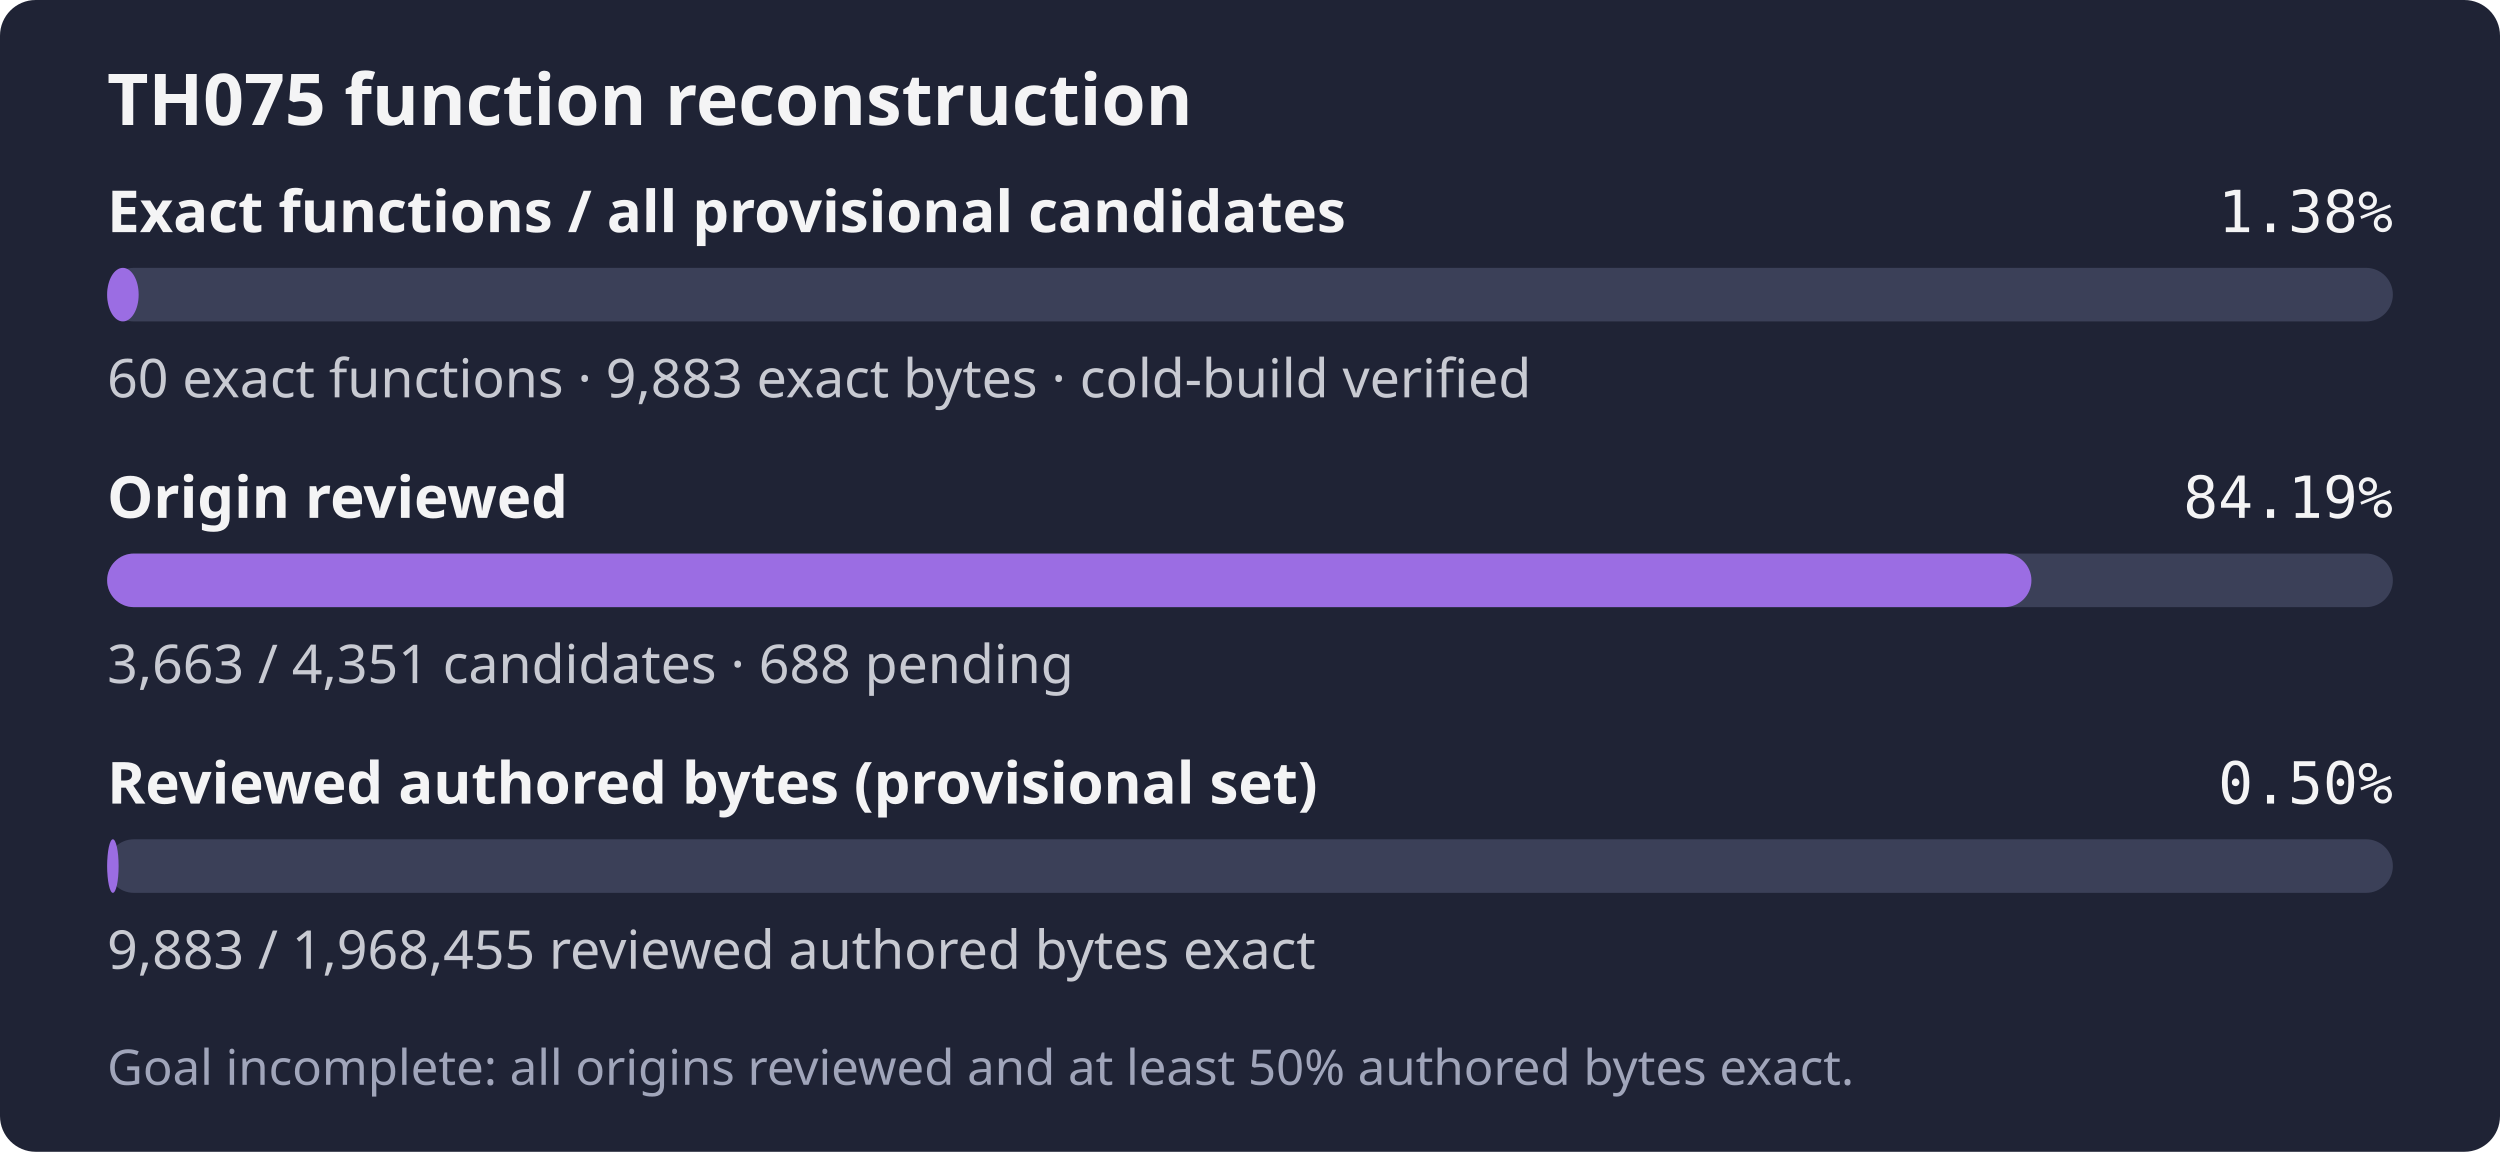
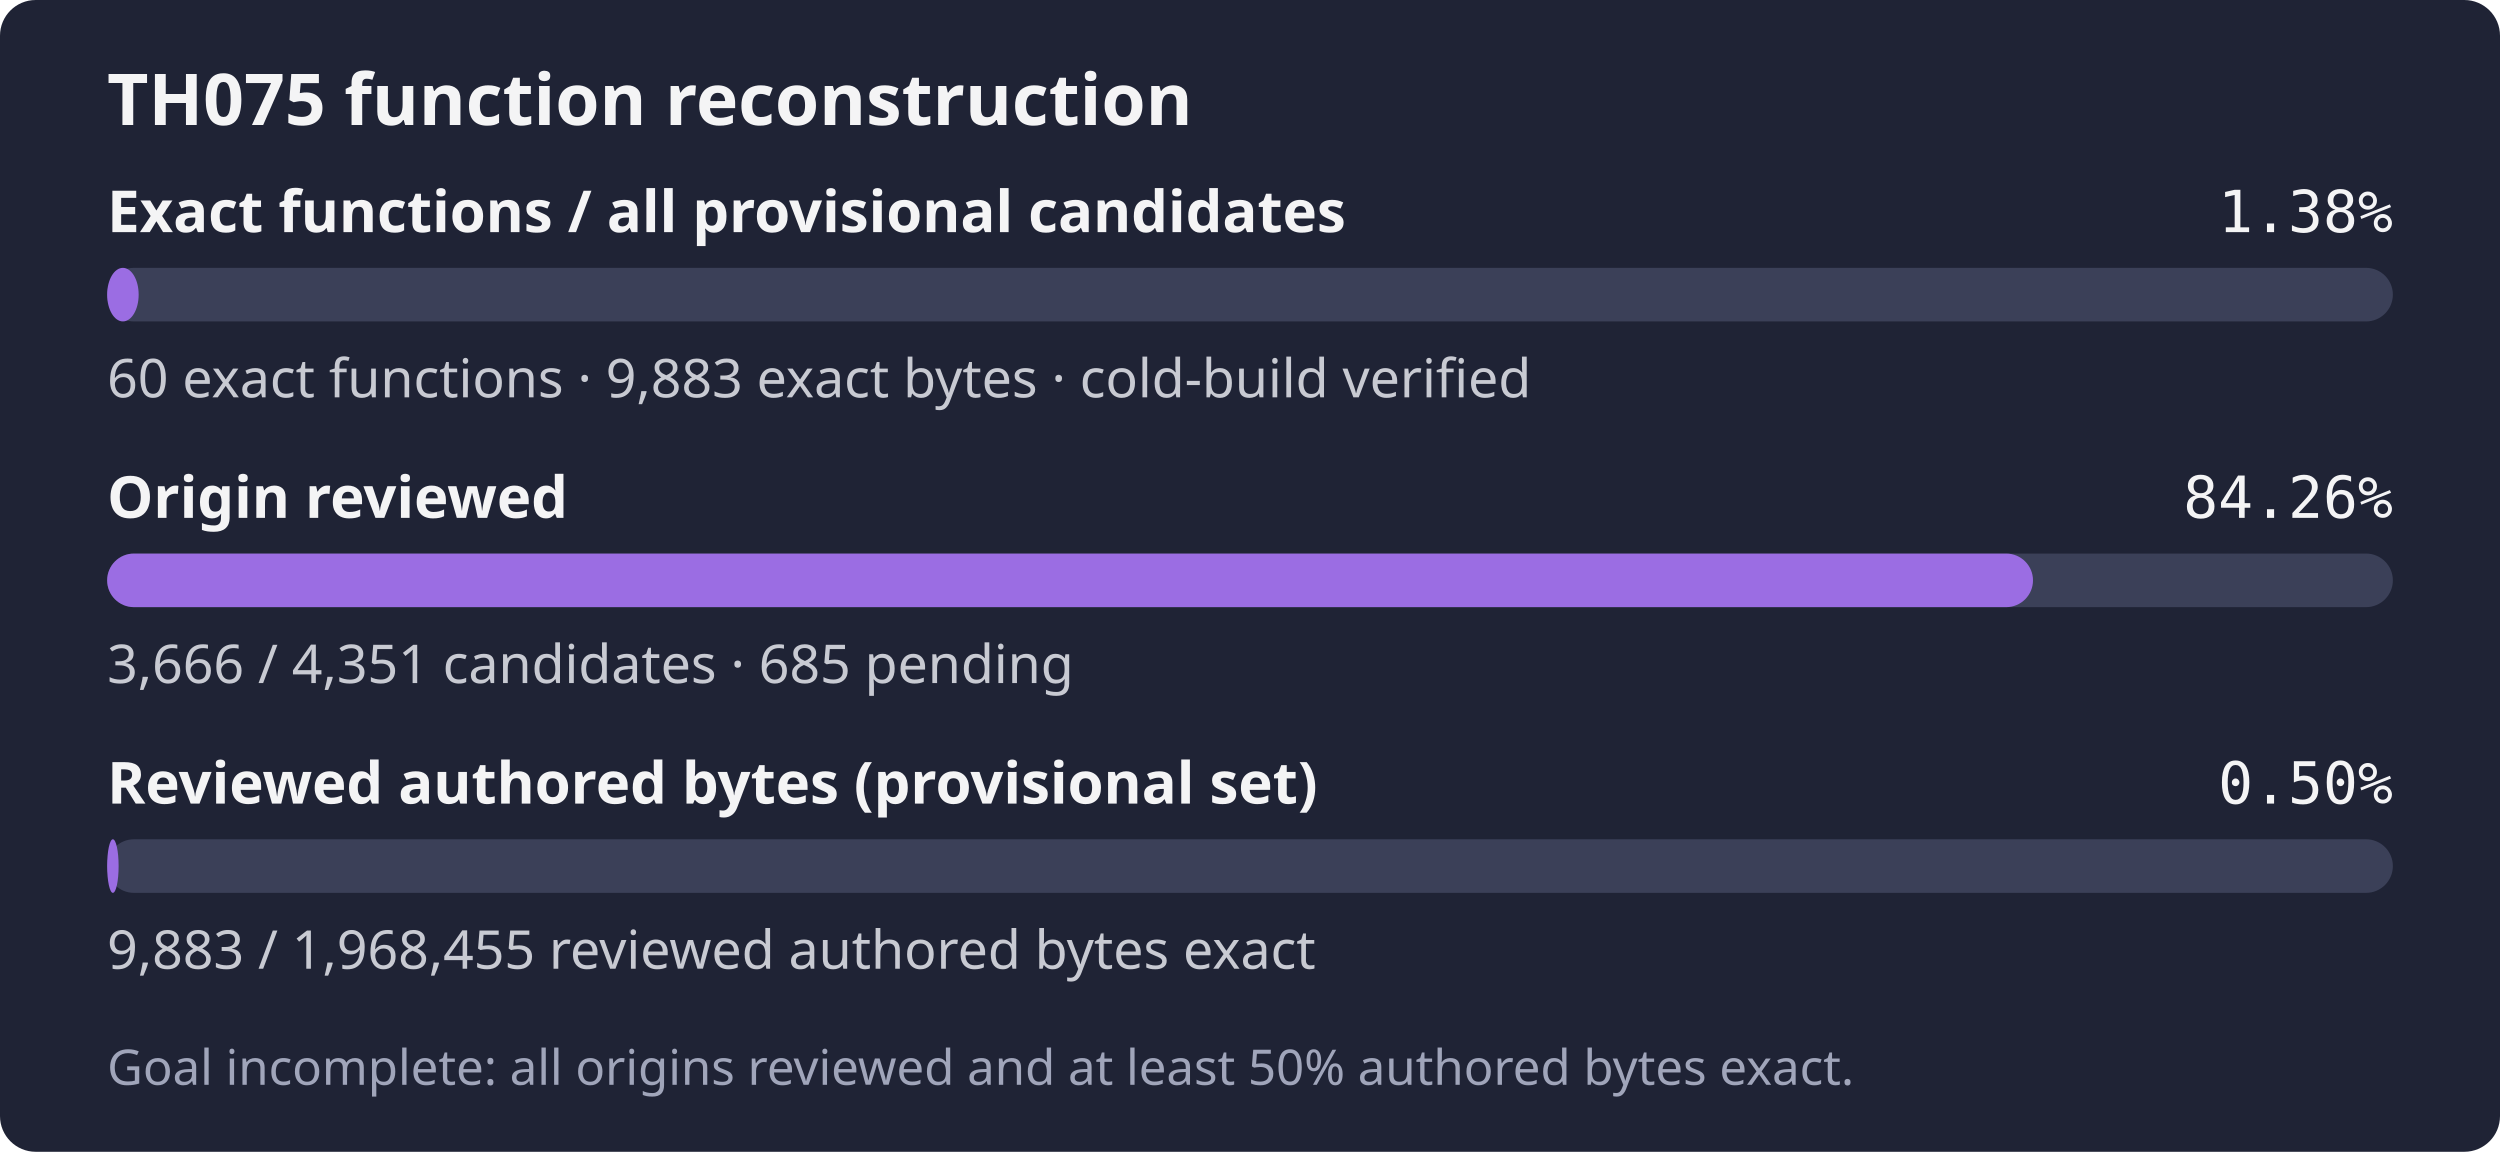
- <svg xmlns="http://www.w3.org/2000/svg" width="560" height="258" role="img" aria-label="TH075: 60 exact functions, 9,883 exact bytes; 3,663 of 4,351 candidates reviewed; Goal incomplete: all origins reviewed and at least 50% authored bytes exact.">
+ <svg xmlns="http://www.w3.org/2000/svg" width="560" height="258" role="img" aria-label="TH075: 60 exact functions, 9,883 exact bytes; 3,666 of 4,351 candidates reviewed; Goal incomplete: all origins reviewed and at least 50% authored bytes exact.">
  <rect width="560" height="258" rx="8" fill="#1f2335" />
  <text x="24" y="28" fill="#f4f4f5" font-family="sans-serif" font-size="16" font-weight="600">TH075 function reconstruction</text>
  <text x="24" y="52" fill="#f4f4f5" font-family="sans-serif" font-size="13" font-weight="600">Exact functions / all provisional candidates</text>
  <text x="536" y="52" fill="#f4f4f5" text-anchor="end" font-family="monospace" font-size="13">1.38%</text>
  <rect x="24" y="60" width="512" height="12" rx="6" fill="#3b4058" />
  <rect x="24" y="60" width="7.06" height="12" rx="6" fill="#9b6de3" />
  <text x="24" y="89" fill="#c8cad2" font-family="sans-serif" font-size="12">60 exact functions · 9,883 exact bytes · cold-build verified</text>
  <text x="24" y="116" fill="#f4f4f5" font-family="sans-serif" font-size="13" font-weight="600">Origin reviewed</text>
-   <text x="536" y="116" fill="#f4f4f5" text-anchor="end" font-family="monospace" font-size="13">84.19%</text>
+   <text x="536" y="116" fill="#f4f4f5" text-anchor="end" font-family="monospace" font-size="13">84.26%</text>
  <rect x="24" y="124" width="512" height="12" rx="6" fill="#3b4058" />
-   <rect x="24" y="124" width="431.04" height="12" rx="6" fill="#9b6de3" />
-   <text x="24" y="153" fill="#c8cad2" font-family="sans-serif" font-size="12">3,663 / 4,351 candidates · 688 pending</text>
+   <rect x="24" y="124" width="431.39" height="12" rx="6" fill="#9b6de3" />
+   <text x="24" y="153" fill="#c8cad2" font-family="sans-serif" font-size="12">3,666 / 4,351 candidates · 685 pending</text>
  <text x="24" y="180" fill="#f4f4f5" font-family="sans-serif" font-size="13" font-weight="600">Reviewed authored bytes (provisional set)</text>
  <text x="536" y="180" fill="#f4f4f5" text-anchor="end" font-family="monospace" font-size="13">0.50%</text>
  <rect x="24" y="188" width="512" height="12" rx="6" fill="#3b4058" />
  <rect x="24" y="188" width="2.57" height="12" rx="6" fill="#9b6de3" />
  <text x="24" y="217" fill="#c8cad2" font-family="sans-serif" font-size="12">9,883 / 1,968,455 reviewed authored bytes exact</text>
  <text x="24" y="243" fill="#a0a5ba" font-family="sans-serif" font-size="11">Goal incomplete: all origins reviewed and at least 50% authored bytes exact.</text>
</svg>
